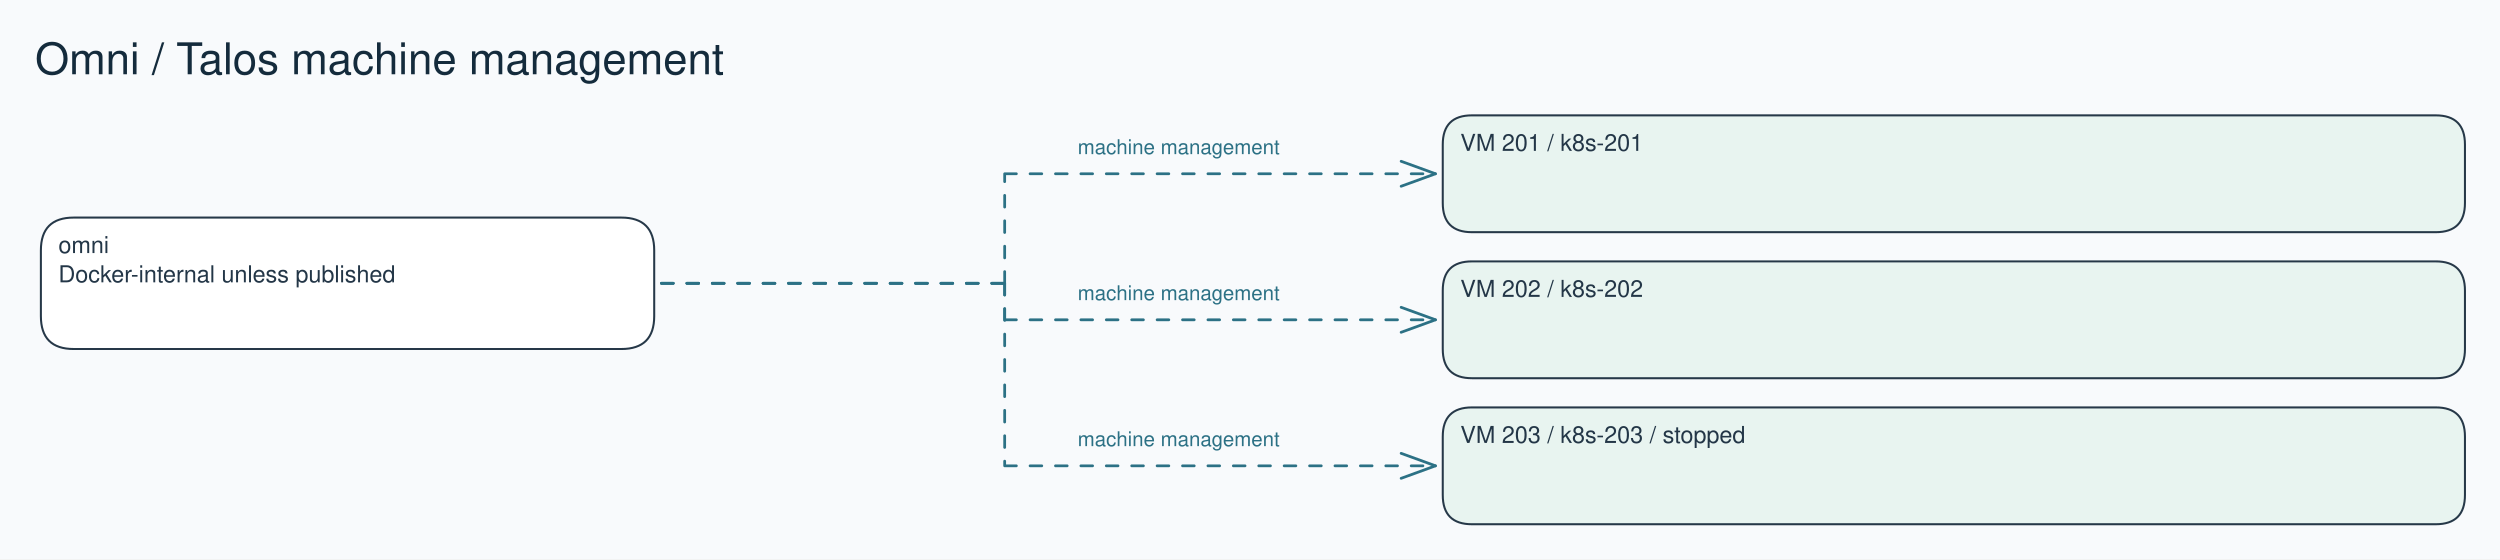
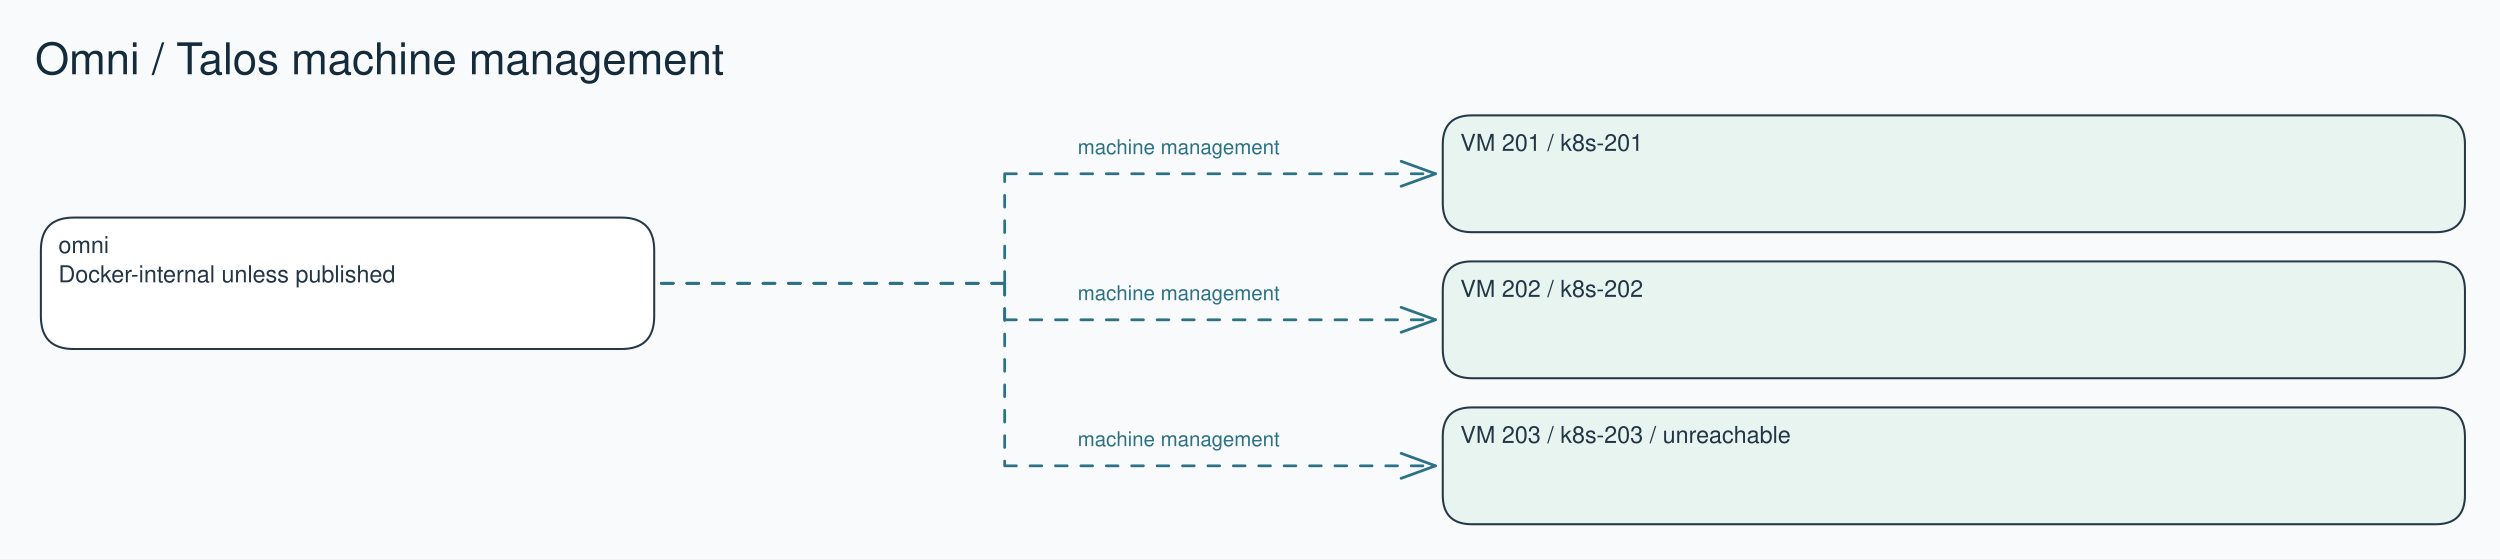
<svg xmlns="http://www.w3.org/2000/svg" version="1.1" viewBox="0 0 1712 383" width="1712" height="383">
  <defs>
    <style class="style-fonts">
      </style>
  </defs>
  <rect x="0" y="0" width="1712" height="383" fill="#f8fafc" />
  <g transform="translate(24 24) rotate(0 269.7 18.75)">
    <text x="0" y="26.851" font-family="Helvetica, sans-serif, Segoe UI Emoji" font-size="30px" fill="#142b3c" text-anchor="start" style="white-space: pre;" direction="ltr" dominant-baseline="alphabetic">Omni / Talos machine management</text>
  </g>
  <g stroke-linecap="round" transform="translate(28 149) rotate(0 210 45)">
    <path d="M22.5 0 C118.77 0, 215.03 0, 397.5 0 C412.5 0, 420 7.5, 420 22.5 C420 37.7, 420 52.9, 420 67.5 C420 82.5, 412.5 90, 397.5 90 C309.68 90, 221.87 90, 22.5 90 C7.5 90, 0 82.5, 0 67.5 C0 50.35, 0 33.21, 0 22.5 C0 7.5, 7.5 0, 22.5 0" stroke="none" stroke-width="0" fill="#ffffff" />
    <path d="M22.5 0 C119.59 0, 216.68 0, 397.5 0 M22.5 0 C148.11 0, 273.73 0, 397.5 0 M397.5 0 C412.5 0, 420 7.5, 420 22.5 M397.5 0 C412.5 0, 420 7.5, 420 22.5 M420 22.5 C420 37.47, 420 52.44, 420 67.5 M420 22.5 C420 36.32, 420 50.15, 420 67.5 M420 67.5 C420 82.5, 412.5 90, 397.5 90 M420 67.5 C420 82.5, 412.5 90, 397.5 90 M397.5 90 C263.83 90, 130.16 90, 22.5 90 M397.5 90 C287.33 90, 177.16 90, 22.5 90 M22.5 90 C7.5 90, 0 82.5, 0 67.5 M22.5 90 C7.5 90, 0 82.5, 0 67.5 M0 67.5 C0 55.69, 0 43.88, 0 22.5 M0 67.5 C0 54.56, 0 41.62, 0 22.5 M0 22.5 C0 7.5, 7.5 0, 22.5 0 M0 22.5 C0 7.5, 7.5 0, 22.5 0" stroke="#263848" stroke-width="1.4" fill="none" />
  </g>
  <g transform="translate(40 159) rotate(0 198 35)">
    <text x="0" y="14.32" font-family="Helvetica, sans-serif, Segoe UI Emoji" font-size="16px" fill="#233647" text-anchor="start" style="white-space: pre;" direction="ltr" dominant-baseline="alphabetic">omni</text>
    <text x="0" y="34.32" font-family="Helvetica, sans-serif, Segoe UI Emoji" font-size="16px" fill="#233647" text-anchor="start" style="white-space: pre;" direction="ltr" dominant-baseline="alphabetic">Docker-internal unless published</text>
  </g>
  <g stroke-linecap="round" transform="translate(988 79) rotate(0 350 40)">
    <path d="M20 0 C215.81 0, 411.61 0, 680 0 C693.33 0, 700 6.67, 700 20 C700 35.54, 700 51.08, 700 60 C700 73.33, 693.33 80, 680 80 C478.69 80, 277.37 80, 20 80 C6.67 80, 0 73.33, 0 60 C0 49.3, 0 38.6, 0 20 C0 6.67, 6.67 0, 20 0" stroke="none" stroke-width="0" fill="#e8f4f0" />
    <path d="M20 0 C190.88 0, 361.77 0, 680 0 M20 0 C204.11 0, 388.23 0, 680 0 M680 0 C693.33 0, 700 6.67, 700 20 M680 0 C693.33 0, 700 6.67, 700 20 M700 20 C700 34.71, 700 49.42, 700 60 M700 20 C700 31.45, 700 42.9, 700 60 M700 60 C700 73.33, 693.33 80, 680 80 M700 60 C700 73.33, 693.33 80, 680 80 M680 80 C424.05 80, 168.1 80, 20 80 M680 80 C465.22 80, 250.43 80, 20 80 M20 80 C6.67 80, 0 73.33, 0 60 M20 80 C6.67 80, 0 73.33, 0 60 M0 60 C0 50.56, 0 41.11, 0 20 M0 60 C0 50.38, 0 40.76, 0 20 M0 20 C0 6.67, 6.67 0, 20 0 M0 20 C0 6.67, 6.67 0, 20 0" stroke="#263848" stroke-width="1.4" fill="none" />
  </g>
  <g transform="translate(1000 89) rotate(0 338 30)">
    <text x="0" y="14.32" font-family="Helvetica, sans-serif, Segoe UI Emoji" font-size="16px" fill="#233647" text-anchor="start" style="white-space: pre;" direction="ltr" dominant-baseline="alphabetic">VM 201 / k8s-201</text>
  </g>
  <g stroke-linecap="round">
    <g transform="translate(453 194) rotate(0 265 -37.5)">
      <path d="M0 0 C60.85 0, 121.69 0, 235 0 M235 0 C235 -16.72, 235 -33.44, 235 -75 M235 -75 C321.74 -75, 408.49 -75, 530 -75" stroke="#2c7185" stroke-width="1.9" fill="none" stroke-dasharray="8 9.4" />
    </g>
    <g transform="translate(453 194) rotate(0 265 -37.5)">
      <path d="M506.51 -66.45 C512.59 -68.66, 518.67 -70.88, 530 -75" stroke="#2c7185" stroke-width="1.9" fill="none" />
    </g>
    <g transform="translate(453 194) rotate(0 265 -37.5)">
      <path d="M506.51 -83.55 C512.59 -81.34, 518.67 -79.12, 530 -75" stroke="#2c7185" stroke-width="1.9" fill="none" />
    </g>
  </g>
  <mask />
  <g transform="translate(738 93) rotate(0 73.08 8.75)">
    <text x="0" y="12.53" font-family="Helvetica, sans-serif, Segoe UI Emoji" font-size="14px" fill="#2c7185" text-anchor="start" style="white-space: pre;" direction="ltr" dominant-baseline="alphabetic">machine management</text>
  </g>
  <g stroke-linecap="round" transform="translate(988 179) rotate(0 350 40)">
    <path d="M20 0 C268.57 0, 517.13 0, 680 0 C693.33 0, 700 6.67, 700 20 C700 31.6, 700 43.2, 700 60 C700 73.33, 693.33 80, 680 80 C517.17 80, 354.35 80, 20 80 C6.67 80, 0 73.33, 0 60 C0 50.38, 0 40.76, 0 20 C0 6.67, 6.67 0, 20 0" stroke="none" stroke-width="0" fill="#e8f4f0" />
    <path d="M20 0 C190.9 0, 361.79 0, 680 0 M20 0 C262.18 0, 504.35 0, 680 0 M680 0 C693.33 0, 700 6.67, 700 20 M680 0 C693.33 0, 700 6.67, 700 20 M700 20 C700 29.51, 700 39.02, 700 60 M700 20 C700 29.77, 700 39.54, 700 60 M700 60 C700 73.33, 693.33 80, 680 80 M700 60 C700 73.33, 693.33 80, 680 80 M680 80 C514.67 80, 349.35 80, 20 80 M680 80 C423.45 80, 166.9 80, 20 80 M20 80 C6.67 80, 0 73.33, 0 60 M20 80 C6.67 80, 0 73.33, 0 60 M0 60 C0 44.67, 0 29.33, 0 20 M0 60 C0 46.16, 0 32.31, 0 20 M0 20 C0 6.67, 6.67 0, 20 0 M0 20 C0 6.67, 6.67 0, 20 0" stroke="#263848" stroke-width="1.4" fill="none" />
  </g>
  <g transform="translate(1000 189) rotate(0 338 30)">
    <text x="0" y="14.32" font-family="Helvetica, sans-serif, Segoe UI Emoji" font-size="16px" fill="#233647" text-anchor="start" style="white-space: pre;" direction="ltr" dominant-baseline="alphabetic">VM 202 / k8s-202</text>
  </g>
  <g stroke-linecap="round">
    <g transform="translate(453 194) rotate(0 265 12.5)">
      <path d="M0 0 C60.85 0, 121.7 0, 235 0 M235 0 C235 7.77, 235 15.55, 235 25 M235 25 C304.2 25, 373.4 25, 530 25" stroke="#2c7185" stroke-width="1.9" fill="none" stroke-dasharray="8 9.4" />
    </g>
    <g transform="translate(453 194) rotate(0 265 12.5)">
      <path d="M506.51 33.55 C512.59 31.34, 518.67 29.12, 530 25" stroke="#2c7185" stroke-width="1.9" fill="none" />
    </g>
    <g transform="translate(453 194) rotate(0 265 12.5)">
      <path d="M506.51 16.45 C512.59 18.66, 518.67 20.88, 530 25" stroke="#2c7185" stroke-width="1.9" fill="none" />
    </g>
  </g>
  <mask />
  <g transform="translate(738 193) rotate(0 73.08 8.75)">
    <text x="0" y="12.53" font-family="Helvetica, sans-serif, Segoe UI Emoji" font-size="14px" fill="#2c7185" text-anchor="start" style="white-space: pre;" direction="ltr" dominant-baseline="alphabetic">machine management</text>
  </g>
  <g stroke-linecap="round" transform="translate(988 279) rotate(0 350 40)">
    <path d="M20 0 C189.33 0, 358.65 0, 680 0 C693.33 0, 700 6.67, 700 20 C700 35.65, 700 51.31, 700 60 C700 73.33, 693.33 80, 680 80 C423.66 80, 167.32 80, 20 80 C6.67 80, 0 73.33, 0 60 C0 51.46, 0 42.93, 0 20 C0 6.67, 6.67 0, 20 0" stroke="none" stroke-width="0" fill="#e8f4f0" />
    <path d="M20 0 C190.91 0, 361.81 0, 680 0 M20 0 C188.24 0, 356.48 0, 680 0 M680 0 C693.33 0, 700 6.67, 700 20 M680 0 C693.33 0, 700 6.67, 700 20 M700 20 C700 32.31, 700 44.62, 700 60 M700 20 C700 28.1, 700 36.19, 700 60 M700 60 C700 73.33, 693.33 80, 680 80 M700 60 C700 73.33, 693.33 80, 680 80 M680 80 C473.3 80, 266.6 80, 20 80 M680 80 C513.68 80, 347.37 80, 20 80 M20 80 C6.67 80, 0 73.33, 0 60 M20 80 C6.67 80, 0 73.33, 0 60 M0 60 C0 46.78, 0 33.55, 0 20 M0 60 C0 49.93, 0 39.86, 0 20 M0 20 C0 6.67, 6.67 0, 20 0 M0 20 C0 6.67, 6.67 0, 20 0" stroke="#263848" stroke-width="1.4" fill="none" />
  </g>
  <g transform="translate(1000 289) rotate(0 338 30)">
-     <text x="0" y="14.32" font-family="Helvetica, sans-serif, Segoe UI Emoji" font-size="16px" fill="#233647" text-anchor="start" style="white-space: pre;" direction="ltr" dominant-baseline="alphabetic">VM 203 / k8s-203 / stopped</text>
+     <text x="0" y="14.32" font-family="Helvetica, sans-serif, Segoe UI Emoji" font-size="16px" fill="#233647" text-anchor="start" style="white-space: pre;" direction="ltr" dominant-baseline="alphabetic">VM 203 / k8s-203 / unreachable</text>
  </g>
  <g stroke-linecap="round">
    <g transform="translate(453 194) rotate(0 265 62.5)">
      <path d="M0 0 C60.86 0, 121.71 0, 235 0 M235 0 C235 49.86, 235 99.72, 235 125 M235 125 C345.66 125, 456.32 125, 530 125" stroke="#2c7185" stroke-width="1.9" fill="none" stroke-dasharray="8 9.4" />
    </g>
    <g transform="translate(453 194) rotate(0 265 62.5)">
      <path d="M506.51 133.55 C512.59 131.34, 518.67 129.12, 530 125" stroke="#2c7185" stroke-width="1.9" fill="none" />
    </g>
    <g transform="translate(453 194) rotate(0 265 62.5)">
      <path d="M506.51 116.45 C512.59 118.66, 518.67 120.88, 530 125" stroke="#2c7185" stroke-width="1.9" fill="none" />
    </g>
  </g>
  <mask />
  <g transform="translate(738 293) rotate(0 73.08 8.75)">
    <text x="0" y="12.53" font-family="Helvetica, sans-serif, Segoe UI Emoji" font-size="14px" fill="#2c7185" text-anchor="start" style="white-space: pre;" direction="ltr" dominant-baseline="alphabetic">machine management</text>
  </g>
</svg>
